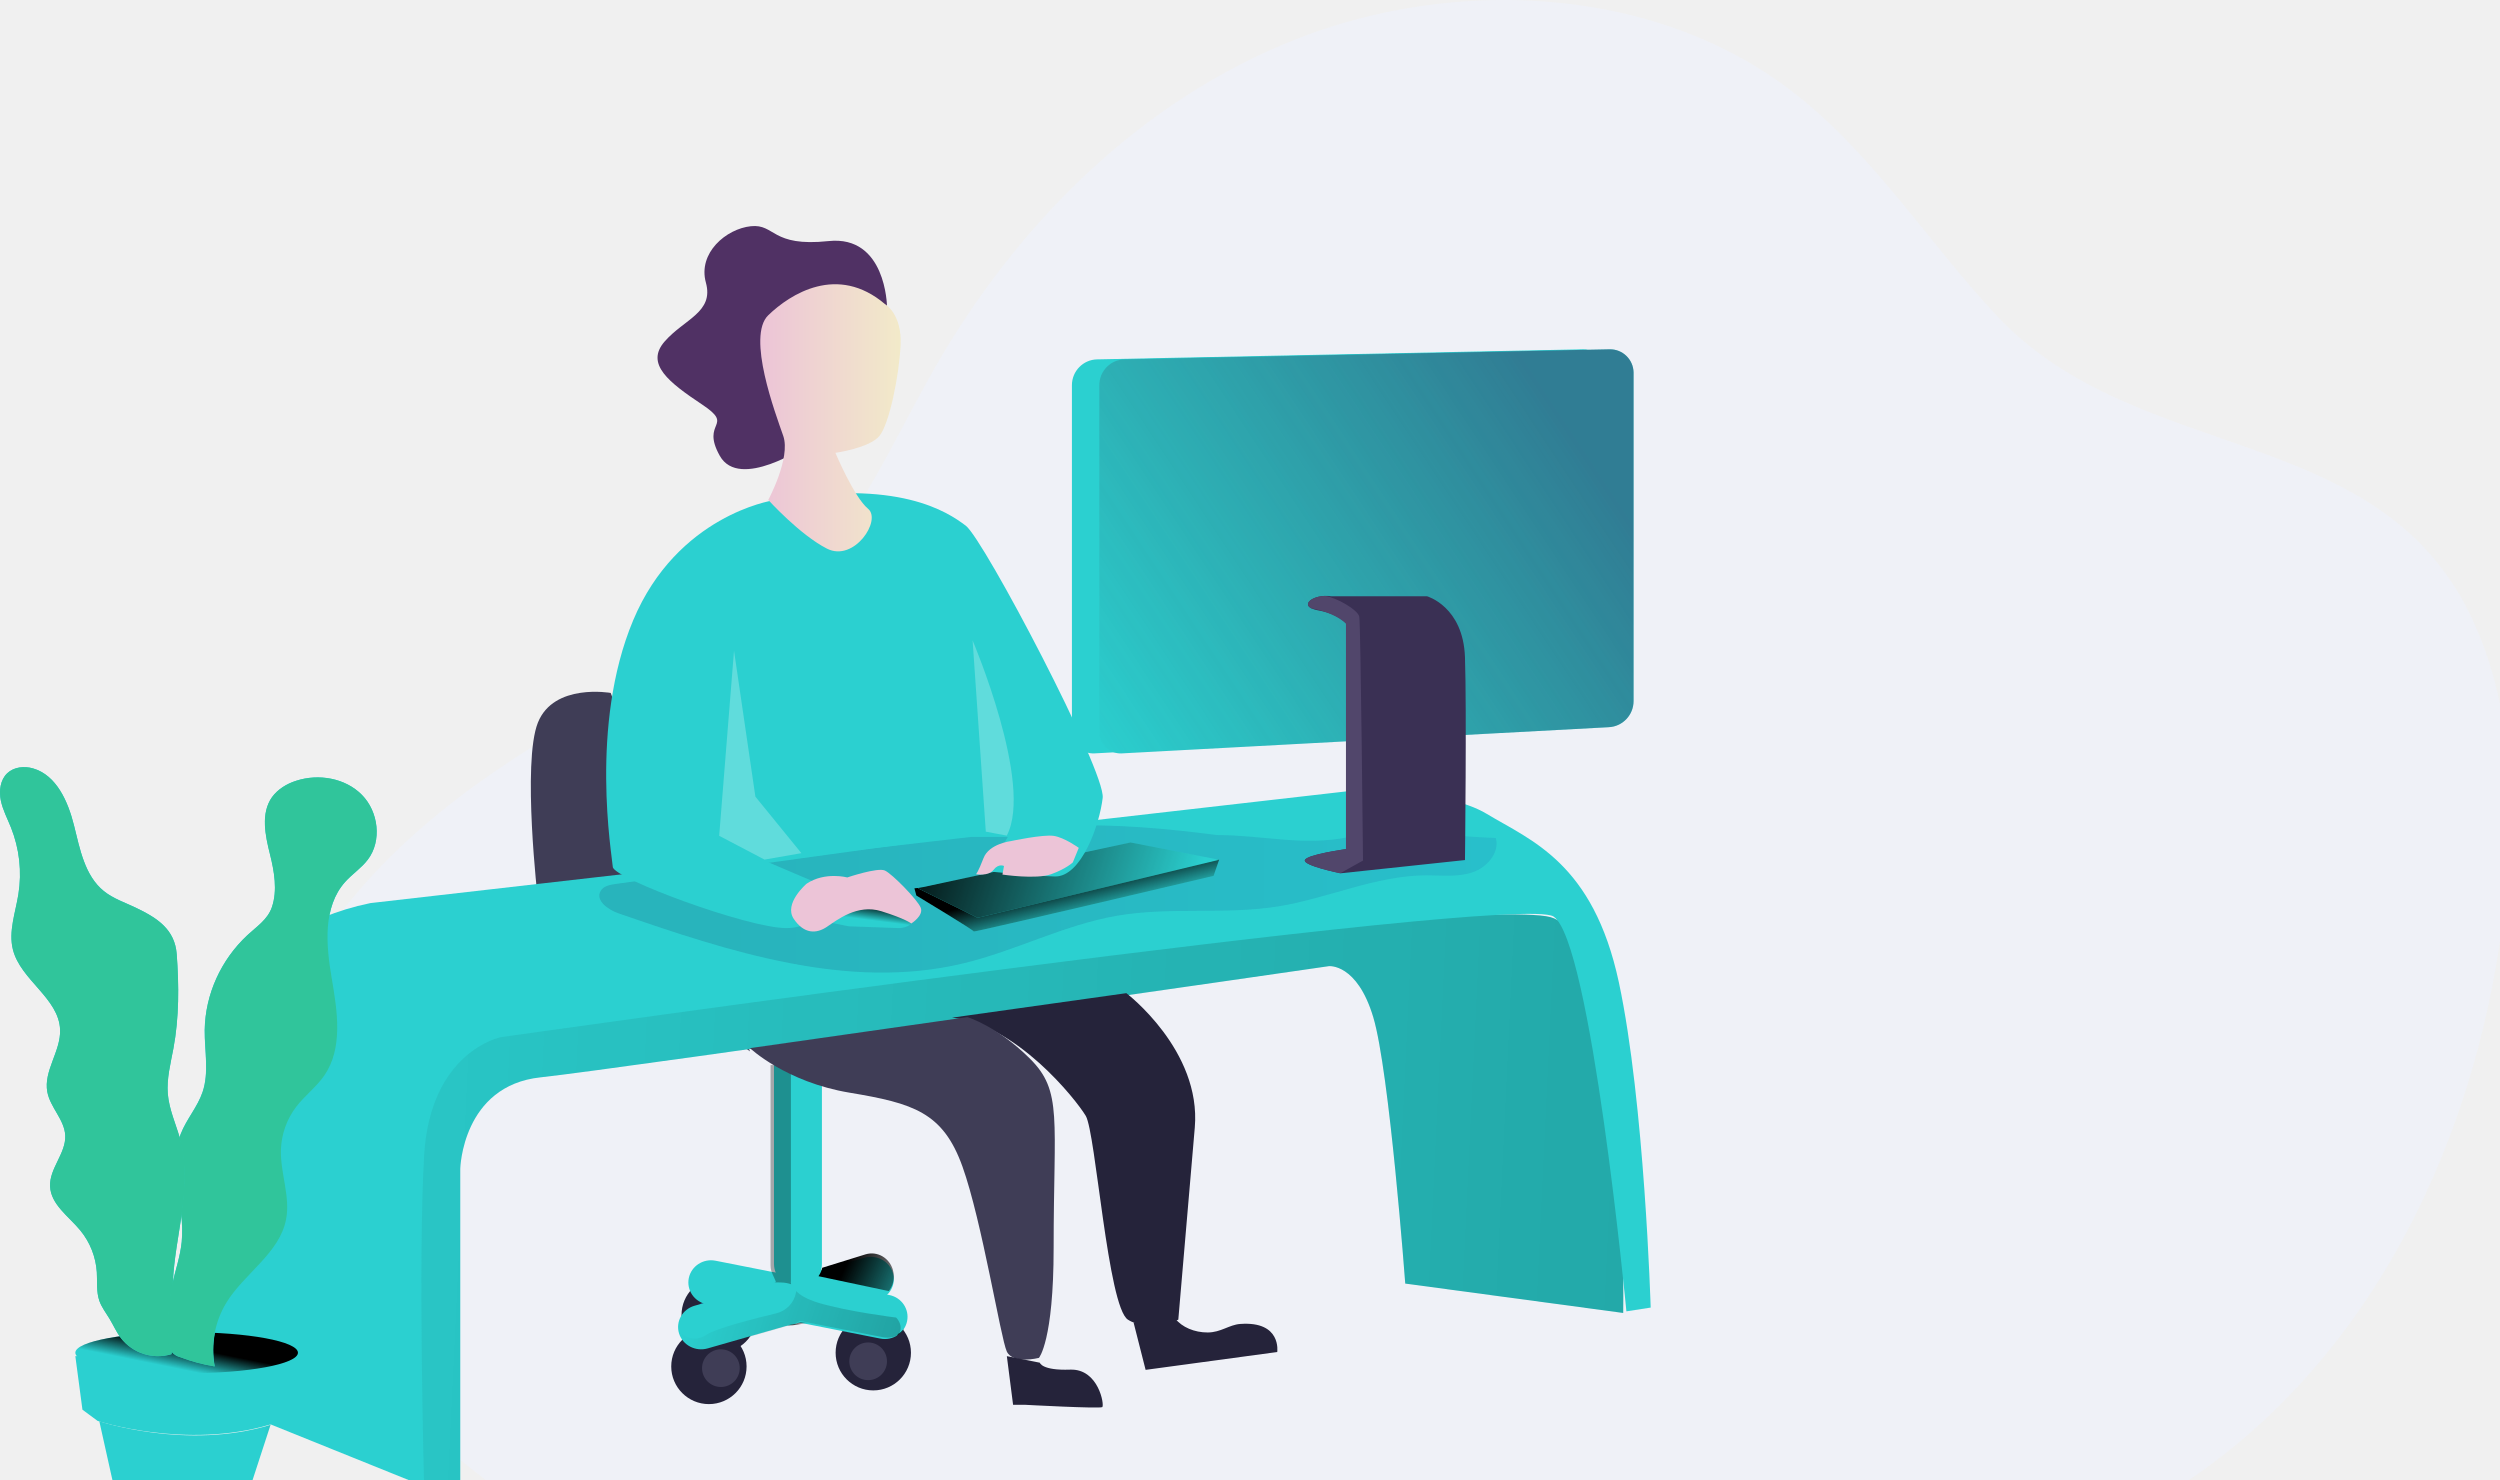
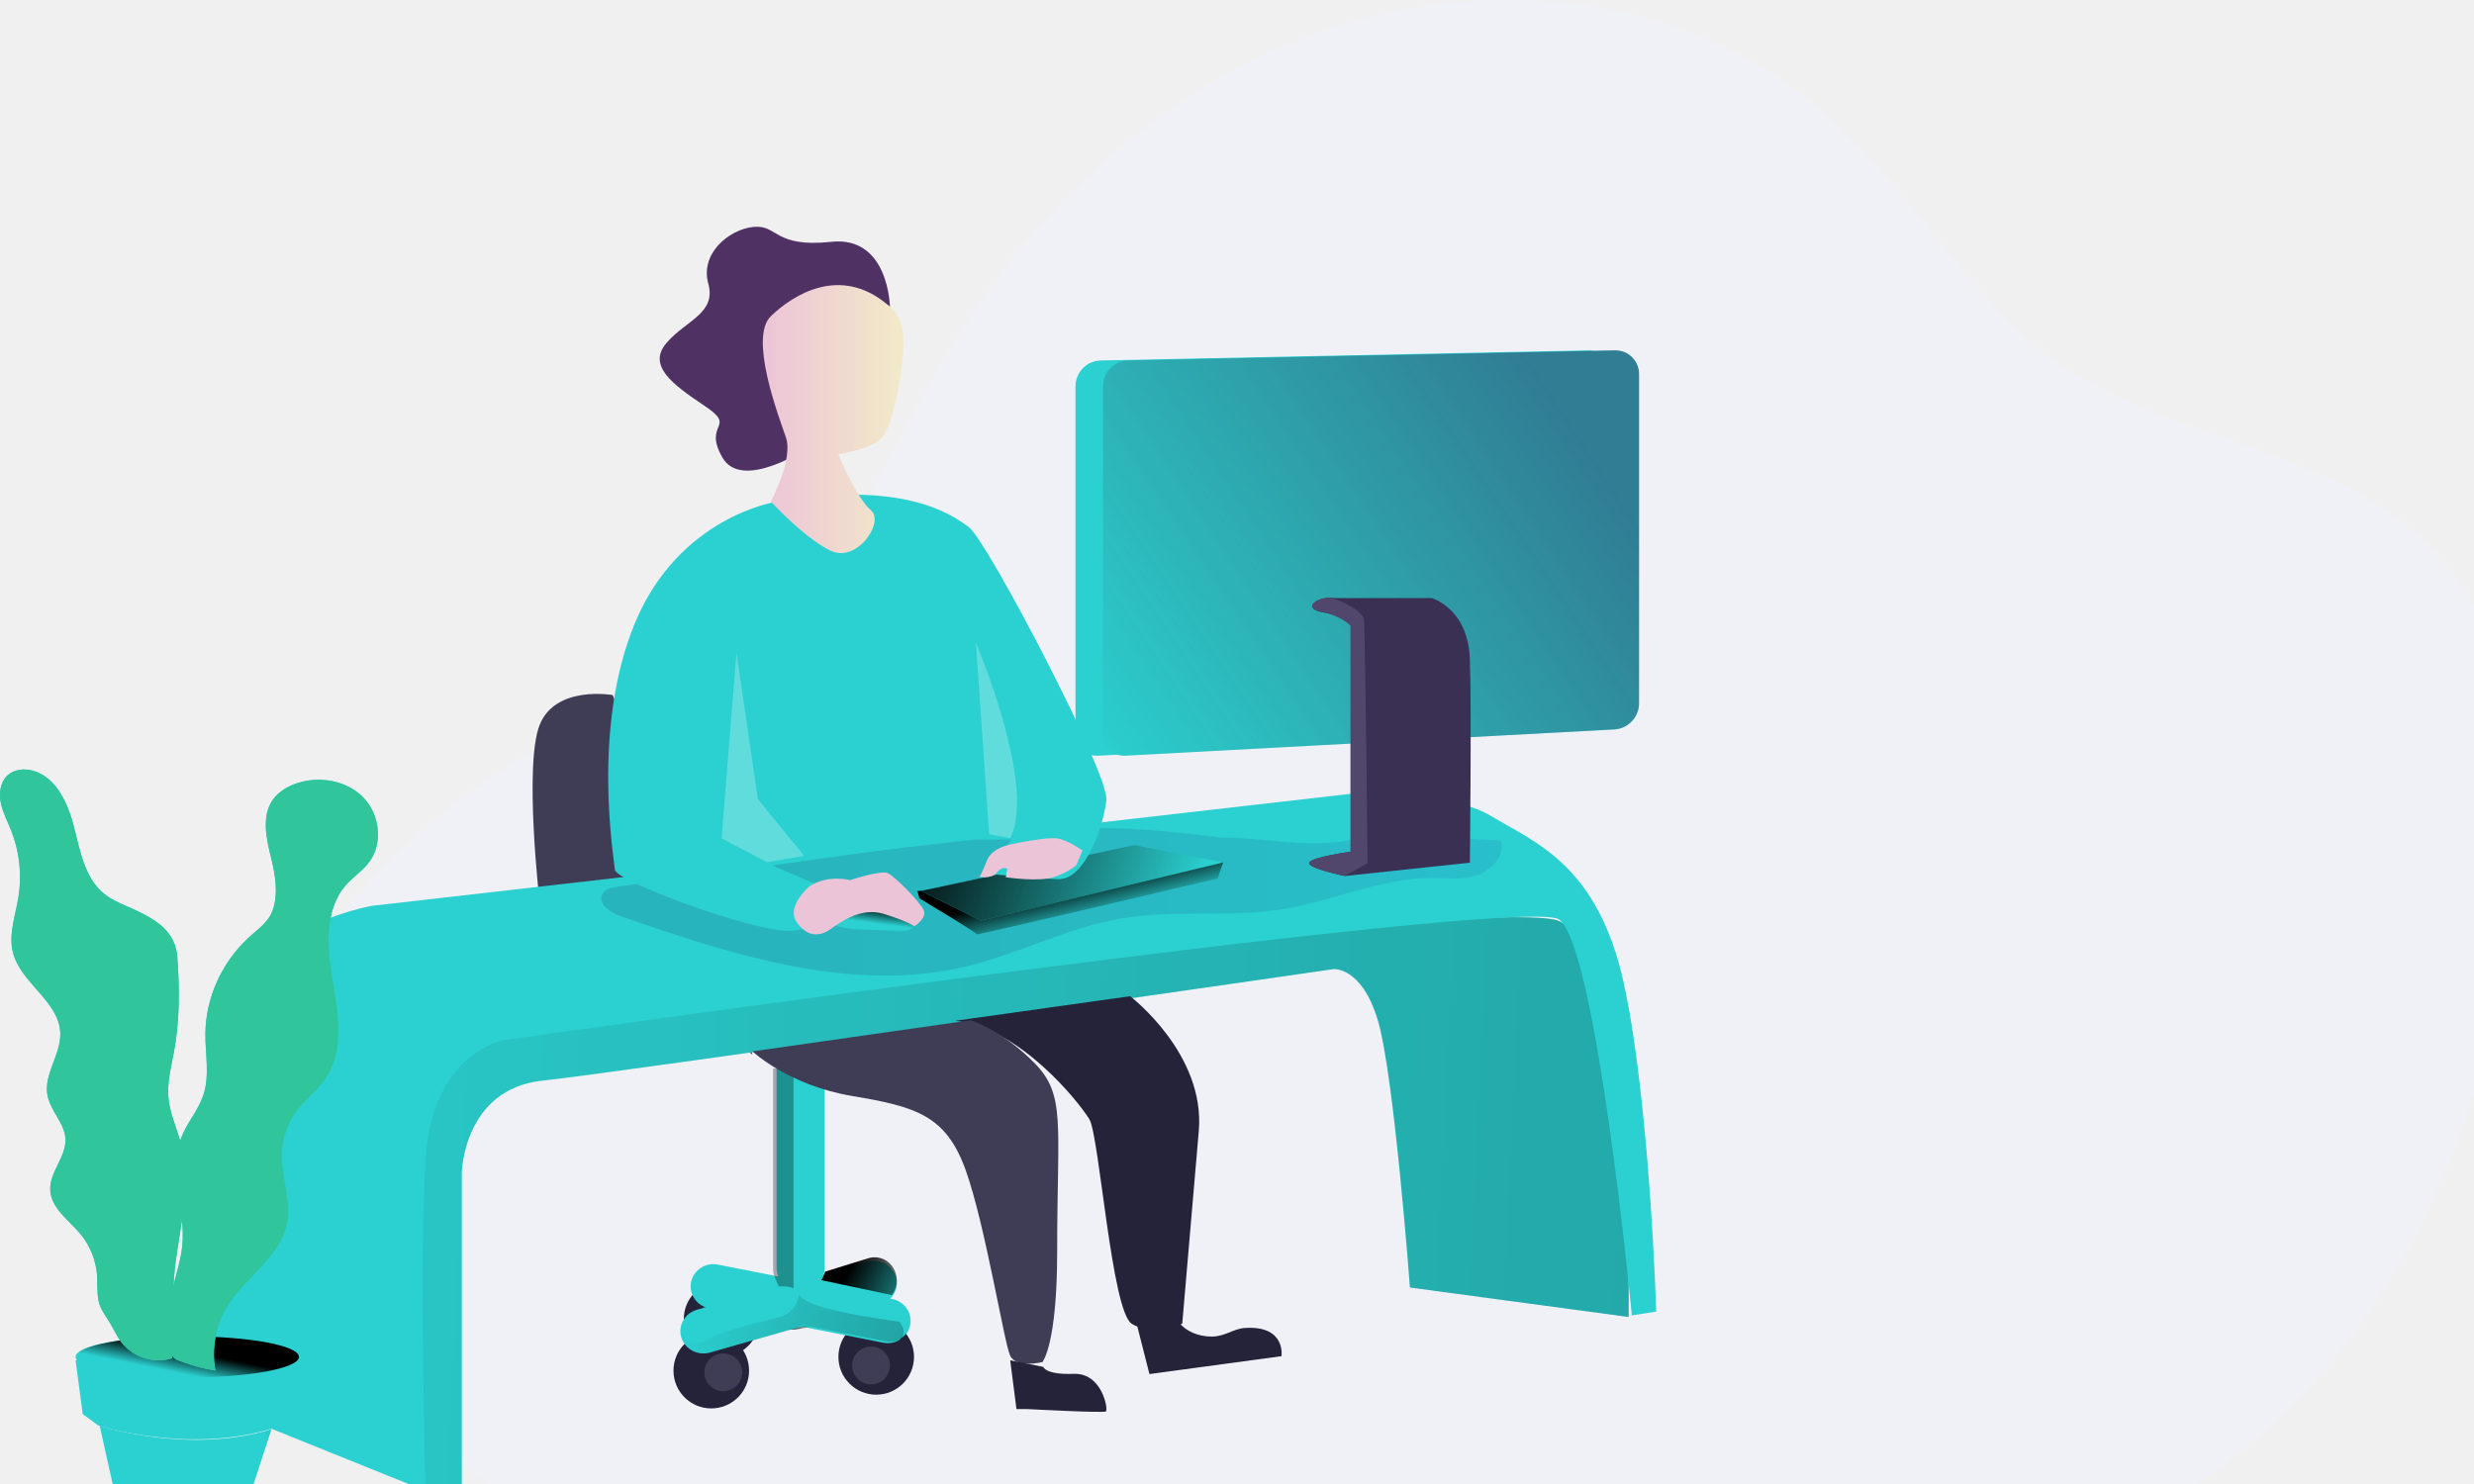
- <svg xmlns="http://www.w3.org/2000/svg" width="730" height="432">
+ <svg xmlns="http://www.w3.org/2000/svg" width="720" height="432">
  <defs>
    <linearGradient id="a" x1="0%" x2="100%" y1="50%" y2="50%">
      <stop offset="0%" stop-color="#183866" />
      <stop offset="100%" stop-color="#1A7FC1" />
    </linearGradient>
    <linearGradient id="b" x1="-.13%" x2="100%" y1="50.057%" y2="50.057%">
      <stop offset="0%" />
      <stop offset="99%" stop-opacity="0" />
    </linearGradient>
    <linearGradient id="c" x1="176.072%" x2="310.393%" y1="-566.037%" y2="-534.629%">
      <stop offset="0%" />
      <stop offset="99%" stop-opacity="0" />
    </linearGradient>
    <linearGradient id="d" x1="58.928%" x2="52.269%" y1="-257.998%" y2="-277.344%">
      <stop offset="0%" />
      <stop offset="99%" stop-opacity="0" />
    </linearGradient>
    <linearGradient id="e" x1="156.099%" x2="8.109%" y1="-63.273%" y2="-76.114%">
      <stop offset="0%" />
      <stop offset="99%" stop-opacity="0" />
    </linearGradient>
    <linearGradient id="f" x1="2361.044%" x2="2162.651%" y1="-16584.906%" y2="-16647.547%">
      <stop offset="0%" />
      <stop offset="99%" stop-opacity="0" />
    </linearGradient>
    <linearGradient id="g" x1="241.391%" x2="133.142%" y1="-426.052%" y2="-412.195%">
      <stop offset="0%" />
      <stop offset="99%" stop-opacity="0" />
    </linearGradient>
    <linearGradient id="h" x1="106.85%" x2="-35.821%" y1="22.502%" y2="19.27%">
      <stop offset="0%" />
      <stop offset="100%" stop-opacity="0" />
    </linearGradient>
    <linearGradient id="i" x1="14.169%" x2="114.168%" y1="-41.335%" y2="-41.335%">
      <stop offset="0%" stop-color="#183866" />
      <stop offset="100%" stop-color="#1A7FC1" />
    </linearGradient>
    <linearGradient id="j" x1="40.386%" x2="71.43%" y1="39.515%" y2="67.977%">
      <stop offset="0%" />
      <stop offset="99%" stop-opacity="0" />
    </linearGradient>
    <linearGradient id="k" x1="-12.531%" x2="93.689%" y1="44.923%" y2="53.42%">
      <stop offset="0%" />
      <stop offset="99%" stop-opacity="0" />
    </linearGradient>
    <linearGradient id="l" x1="53.702%" x2="43.721%" y1="42.271%" y2="80.595%">
      <stop offset="0%" />
      <stop offset="99%" stop-opacity="0" />
    </linearGradient>
    <linearGradient id="m" x1="190.926%" x2="102.154%" y1="-333.246%" y2="-335.028%">
      <stop offset="0%" />
      <stop offset="99%" stop-opacity="0" />
    </linearGradient>
    <linearGradient id="n" x1="168.578%" x2="111.53%" y1="-126.252%" y2="-126.942%">
      <stop offset="0%" />
      <stop offset="99%" stop-opacity="0" />
    </linearGradient>
    <linearGradient id="o" x1="56.989%" x2="28.128%" y1="43.618%" y2="69.958%">
      <stop offset="0%" />
      <stop offset="99%" stop-opacity="0" />
    </linearGradient>
    <linearGradient id="p" x1="58.095%" x2="57.212%" y1="-1473.571%" y2="-1370.204%">
      <stop offset="0%" />
      <stop offset="99%" stop-opacity="0" />
    </linearGradient>
    <linearGradient id="q" x1="-.04%" x2="99.996%" y1="49.993%" y2="49.993%">
      <stop offset="0%" stop-color="#ECC4D7" />
      <stop offset="42%" stop-color="#EFD4D1" />
      <stop offset="100%" stop-color="#F2EAC9" />
    </linearGradient>
    <linearGradient id="r" x1="99.032%" x2="199.03%" y1="-163.287%" y2="-163.287%">
      <stop offset="0%" stop-color="#ECC4D7" />
      <stop offset="42%" stop-color="#EFD4D1" />
      <stop offset="100%" stop-color="#F2EAC9" />
    </linearGradient>
    <linearGradient id="s" x1="124.306%" x2="224.306%" y1="-84.564%" y2="-84.564%">
      <stop offset="0%" stop-color="#ECC4D7" />
      <stop offset="42%" stop-color="#EFD4D1" />
      <stop offset="100%" stop-color="#F2EAC9" />
    </linearGradient>
    <linearGradient id="t" x1="128.89%" x2="24.06%" y1="100.36%" y2="153.095%">
      <stop offset="0%" stop-color="#362958" stop-opacity=".501" />
      <stop offset="100%" stop-color="#34313D" stop-opacity="0" />
    </linearGradient>
    <linearGradient id="u" x1="3990.942%" x2="3874.36%" y1="-34225.187%" y2="-34268.317%">
      <stop offset="0%" />
      <stop offset="99%" stop-opacity="0" />
    </linearGradient>
  </defs>
  <g fill="none" fill-rule="nonzero">
    <path fill="#EFF1F7" d="M583.08 92.214c-20.973-22.385-37.208-49.107-62.275-67.375-39.374-28.754-96.041-31.558-142.08-13.494-46.04 18.063-81.905 54.474-105.544 95.703-12.435 21.692-22.202 45.354-40.423 63.08-15.403 14.976-35.648 24.531-54.843 34.938-30.948 16.733-60.752 36.952-80.78 64.695-20.026 27.743-28.98 64.18-16.178 95.446 8.633 21.097 26.022 37.883 43.836 53.081 20.964 17.869 43.496 34.601 69.5 45.248 32.555 13.246 68.694 16.094 104.134 17.442 62.828 2.38 125.757.601 188.319-5.323 51.23-4.844 104.011-13.113 146.874-39.88 60.043-37.484 91-106.163 97.97-173.51 2.836-26.936 2.118-54.928-8.964-79.92-26.504-59.78-98.017-45.798-139.547-90.131z" />
    <path fill="#3F3D56" d="M178.317 202.334s-16.6-2.947-21.25 8.669c-4.65 11.616 0 51.733 0 51.733L219 307l-40.683-104.666z" />
    <path fill="#2BD0D0" d="M256.202 379.727l-24.555 7.008c-3.568 1.01-7.31-.952-8.372-4.386-1.047-3.438.987-7.046 4.55-8.069l24.522-7.014c3.565-1.01 7.307.947 8.372 4.379 1.058 3.433-.96 7.045-4.517 8.082z" />
    <circle cx="255" cy="395" r="11" fill="#25233A" />
    <circle cx="253.5" cy="397.5" r="5.5" fill="#3F3D56" />
    <circle cx="210" cy="384" r="11" fill="#25233A" />
    <path fill="url(#a)" d="M214 384.5a5.5 5.5 0 11-11 0 5.5 5.5 0 0111 0z" />
    <circle cx="207" cy="399" r="11" fill="#25233A" />
    <path fill="#3F3D56" d="M216 399.5a5.5 5.5 0 11-11 0 5.5 5.5 0 0111 0z" />
    <path fill="#2BD0D0" d="M257.085 390.874l-50.787-10.046c-3.574-.717-5.884-4.13-5.168-7.636.732-3.5 4.21-5.764 7.785-5.066l50.787 10.027c3.574.717 5.884 4.13 5.168 7.637-.723 3.507-4.204 5.781-7.785 5.084z" />
    <path fill="#2BD0D0" d="M226 310h14v59c0 3.866-3.133 7-6.997 7a6.999 6.999 0 01-6.996-7v-59H226z" />
    <path fill="#2BD0D0" d="M231.187 386.708l-24.537 7.025c-3.568 1.014-7.314-.949-8.375-4.388-1.047-3.44.987-7.05 4.548-8.074l24.537-7.005c3.564-1.01 7.304.948 8.368 4.381 1.039 3.435-.99 7.034-4.541 8.06z" />
    <path fill="url(#b)" d="M236 386.26l-3.125.551a12.89 12.89 0 01-2.875.172l1.305-.228a10.302 10.302 0 002.507-.755l2.188.26z" />
    <path fill="url(#c)" d="M261 372.738a6.914 6.914 0 01-1.46 4.262L239 372.65a7.113 7.113 0 001.098-2.462l12.654-3.923a6.201 6.201 0 014.913.579c1.5.867 2.609 2.324 3.083 4.048.164.6.249 1.222.252 1.846z" />
    <path fill="url(#d)" d="M225.22 371.103a5.776 5.776 0 01-.22-1.58V311h5.943v63.07c-.059.31-.04.627.057.93a9.278 9.278 0 00-2.845-.511c-.69-.04-1.385-.04-2.076 0l.425-.1c.262-.04-.94-2.091-1.283-3.286z" opacity=".31" />
    <path fill="url(#e)" d="M262.289 389.8c-.97.523-2.061.797-3.17.796a7.063 7.063 0 01-1.33-.13l-22.407-4.406-1.867-.363a6.54 6.54 0 01-2.133 1.055l-1.11.317-23.025 6.666c-3.514 1.007-7.202-.943-8.247-4.362 1.997 1.805 5.029 1.973 7.223.401 2.811-1.896 14.002-4.743 20.341-6.257 2.996-.698 5.288-3.05 5.848-6 .016-.173.042-.346.08-.517 1.056 1.113 2.997 2.362 6.505 3.423 8.64 2.589 22.667 4.304 22.667 4.304s2.532 2.42.625 5.073z" opacity=".31" />
    <path fill="url(#f)" d="M264 388a7.624 7.624 0 01-2 2 119.75 119.75 0 002-2z" />
    <path fill="url(#g)" d="M226.3 370.559a6.82 6.82 0 001.7 3.13c-.21.039-.425.092-.641.151L206.088 380c-3.271-.813-5.426-3.865-5.044-7.146.381-3.28 3.181-5.781 6.556-5.854a7.14 7.14 0 011.35.132l17.35 3.427z" />
    <path fill="#503164" d="M259 89.407s-.276-20.805-17.075-19.01c-16.8 1.793-15.511-5.095-22.687-4.339-7.175.757-15.51 7.786-13.117 16.468 2.395 8.682-6.332 10.623-12.064 17.21-5.733 6.587 1.349 11.976 11.006 18.416 9.657 6.44-.6 4.773 5.125 14.955 5.726 10.181 25.107-2.825 25.107-2.825L259 89.407z" />
    <path fill="#2BD0D0" d="M122.664 434.601l11.73.399v-93.745s.59-24.241 23.452-26.673c22.861-2.431 230.196-32.466 230.196-32.466s8.218-.87 12.951 14.901c4.733 15.771 9.34 77.787 9.34 77.787l63.64 8.577s1.68-109.55-21.302-115.595c-22.981-6.045-323.522 24.76-323.522 24.76s-22.29 116.352-6.485 142.055z" />
    <path fill="url(#h)" d="M122.664 434.601l11.73.399v-93.745s.59-24.241 23.452-26.673c22.861-2.431 230.196-32.466 230.196-32.466s8.218-.87 12.951 14.901c4.733 15.771 9.34 77.787 9.34 77.787l63.64 8.577s1.68-109.55-21.302-115.595c-22.981-6.045-323.522 24.76-323.522 24.76s-22.29 116.352-6.485 142.055z" opacity=".197" />
    <path fill="#2BD0D0" d="M62 303.784s5.744-31.756 46.144-40.079l285.183-32.643s27.996-1.16 40.804 6.587c12.808 7.746 31.088 14.168 38.583 49.223 7.495 35.056 9.286 94.942 9.286 94.942l-7.09 1.1s-10.348-108.44-21.312-115.306c-10.963-6.865-307.402 35.255-307.402 35.255s-20.561 4.088-22.352 34.532c-1.79 30.443 0 96.605 0 96.605L62 409.057V303.784z" />
    <path fill="url(#i)" d="M355.425 243.844c-14.762-1.9-29.644-3.276-44.519-2.72-11.18.433-22.286 1.966-33.372 3.493l-97.775 13.503c-1.66.23-3.55.603-4.38 2.044-1.592 2.752 2.15 5.464 5.182 6.512 32.51 11.256 67.243 22.656 100.708 14.63 15.3-3.669 29.511-11.288 45.03-13.935 15.518-2.647 31.448-.21 46.933-2.706 14.557-2.345 28.417-9.009 43.172-9.074 4.525 0 9.183.577 13.475-.839 4.293-1.415 8.088-5.739 6.9-10.05-13.853-.478-29.404-3.007-42.992-.262-13.449 2.712-24.894-.596-38.362-.596z" opacity=".19" />
    <path fill="#2BD0D0" d="M267 259.38l.57 2.114s16.881 10.173 16.775 10.501c-.106.328 70.024-16.24 70.024-16.24L356 251l-89 8.38z" />
    <path fill="url(#j)" d="M267 259.38l.57 2.114s16.881 10.173 16.775 10.501c-.106.328 70.024-16.24 70.024-16.24L356 251l-89 8.38z" />
    <path fill="#2BD0D0" d="M268 259.364L330.107 246 356 251.054 285.442 268z" />
    <path fill="url(#k)" d="M268 259.364L330.107 246 356 251.054 285.442 268z" />
    <path fill="#2BD0D0" d="M247.832 270.484l14.457.512s3.672.228 4.62-2.717c.95-2.945-5.89-9.16-6.622-9.277-.733-.118-19.76 5.22-17.017 10.556l4.562.926z" />
    <path fill="url(#l)" d="M247.832 270.484l14.457.512s3.672.228 4.62-2.717c.95-2.945-5.89-9.16-6.622-9.277-.733-.118-19.76 5.22-17.017 10.556l4.562.926z" />
    <path fill="#2BD0D0" d="M79 416.056l-7.058 21.677c-20.473 7.351-37.88 0-37.88 0L29 415s25.535 8.56 50 1.056z" />
    <path fill="url(#m)" d="M79 416.056l-7.058 21.677c-20.473 7.351-37.88 0-37.88 0L29 415s25.535 8.56 50 1.056z" />
    <path fill="#2BD0D0" d="M87 396l-2.284 16.943-5.786 3.008c-24.648 7.42-50.415-1.038-50.415-1.038l-4.443-3.283L22 396h65z" />
    <path fill="url(#n)" d="M87 396l-2.284 16.943-5.786 3.008c-24.648 7.42-50.415-1.038-50.415-1.038l-4.443-3.283L22 396h65z" />
    <ellipse cx="54.5" cy="395" fill="#2BD0D0" rx="32.5" ry="6" />
    <ellipse cx="54.5" cy="395" fill="url(#o)" rx="32.5" ry="6" />
    <path fill="#2BD0D0" d="M39.641 265.03c-3.182-1.515-6.603-2.658-9.356-4.87-5.547-4.5-6.953-12.248-8.69-19.198-1.736-6.951-5.097-14.593-11.944-16.587-2.562-.737-5.567-.445-7.515 1.39-2.053 1.933-2.47 5.11-1.908 7.914.561 2.804 1.928 5.316 2.985 7.974a36.878 36.878 0 012.172 19.477c-.865 5.389-2.932 10.851-1.605 16.134 2.252 8.964 13.47 14.22 13.78 23.457.212 6.233-4.885 12.001-3.73 18.135.852 4.538 5.005 8.08 5.23 12.692.25 5.23-4.662 9.655-4.424 14.885.237 5.23 5.427 8.725 8.815 12.839a21.453 21.453 0 014.827 12.193c.178 2.791-.179 5.682.726 8.327.66 1.933 1.98 3.575 3.004 5.316 1.13 1.88 1.981 3.914 3.341 5.655a13.696 13.696 0 0014.725 4.651c1.05-6.95.132-14.04.423-21.065.574-13.609 5.691-27.324 2.416-40.535-1.201-4.844-3.512-9.443-3.922-14.413-.363-4.44.812-8.838 1.631-13.217 1.69-9.044 1.664-18.394.97-27.538-.547-7.256-5.618-10.599-11.95-13.616z" />
    <path fill="#2BD0D0" d="M59.752 300.767c-.053 6.062 1.33 12.33-.612 18.085-1.47 4.362-4.702 7.934-6.371 12.223-3.85 9.899 1.33 21 .273 31.57-.44 4.354-1.936 8.537-2.88 12.813a51.236 51.236 0 00-.851 16.485 4.17 4.17 0 003.325 4.342A51.942 51.942 0 0062.711 399a26.638 26.638 0 013.445-18.59c5.274-8.63 15.522-14.446 17.43-24.359 1.29-6.712-1.715-13.524-1.502-20.355a21.886 21.886 0 014.482-12.548c2.48-3.227 5.839-5.723 8.147-9.07 5.546-8.066 3.817-18.848 2.168-28.494-1.65-9.647-2.607-20.748 3.91-28.057 2.062-2.31 4.748-4.044 6.617-6.513 4.163-5.504 3.112-13.983-1.73-18.902-4.84-4.92-12.635-6.28-19.218-4.116a13.86 13.86 0 00-7.01 4.76c-3.325 4.714-1.995 11.154-.585 16.757 1.23 4.867 2.221 10.483.539 15.39-1.257 3.651-4.443 5.63-7.15 8.172a38.903 38.903 0 00-12.502 27.692z" />
    <path fill="#30C59B" d="M53.062 354.522c-.938 6.593-2.292 13.239-2.57 19.851v.665a1.757 1.757 0 01-.111.479 51.684 51.684 0 00-.866 16.501c.036.893.261 1.768.66 2.566-.032.279-.072.551-.111.83a13.702 13.702 0 01-14.73-4.652c-1.32-1.741-2.213-3.775-3.342-5.655-1.057-1.748-2.345-3.39-3.005-5.317-.905-2.659-.549-5.536-.727-8.327a21.453 21.453 0 00-4.828-12.196c-3.389-4.087-8.587-7.516-8.818-12.833-.231-5.317 4.676-9.656 4.425-14.887-.224-4.612-4.379-8.154-5.23-12.693-1.157-6.135 3.962-11.903 3.731-18.137-.31-9.238-11.532-14.495-13.785-23.46-1.32-5.284.74-10.747 1.605-16.136a36.876 36.876 0 00-2.146-19.46c-1.057-2.658-2.424-5.163-2.986-7.975-.561-2.81-.145-5.981 1.909-7.922 1.982-1.834 4.954-2.126 7.517-1.389 6.856 1.994 10.204 9.664 11.948 16.615 1.744 6.952 3.144 14.694 8.692 19.2 2.742 2.227 6.176 3.356 9.36 4.872 6.34 3.017 11.413 6.36 11.955 13.55.66 9.145.72 18.496-.97 27.541-.82 4.38-1.982 8.78-1.632 13.219.35 4.44 2.272 8.64 3.527 12.946.139.485.277.977.396 1.469 1.665 6.839 1.13 13.757.132 20.735z" />
    <path fill="url(#p)" d="M49.718 394a7.789 7.789 0 01-.502-2.488c-.43-5.36-.216-10.78.637-16.047.023-.155.052-.31.08-.465-.171 6.346.374 12.744-.215 19z" />
    <path fill="#30C59B" d="M107.393 251.014c-1.871 2.47-4.562 4.202-6.627 6.513-6.527 7.303-5.568 18.41-3.916 28.057 1.651 9.646 3.383 20.428-2.172 28.495-2.31 3.32-5.674 5.842-8.159 9.069a21.865 21.865 0 00-4.49 12.548c-.212 6.831 2.798 13.643 1.506 20.355-1.911 9.913-12.175 15.742-17.457 24.36A26.644 26.644 0 0062.654 399a51.824 51.824 0 01-10.064-2.715 5.425 5.425 0 01-2.344-1.415 2.503 2.503 0 01-.247-.345 6.232 6.232 0 01-.699-2.55c-.599-5.506-.3-11.073.886-16.484.033-.16.073-.319.113-.478.946-4.11 2.345-8.14 2.771-12.336a39.84 39.84 0 00-.16-8.166c1.006-6.971 1.545-13.882-.153-20.668-.12-.49-.26-.982-.4-1.467.127-.425.273-.85.44-1.268 1.672-4.289 4.909-7.86 6.38-12.223 1.939-5.756.56-12.023.613-18.085.087-10.47 4.823-20.58 12.429-27.725 2.71-2.542 5.901-4.52 7.16-8.172 1.685-4.907.666-10.523-.54-15.39-1.418-5.603-2.764-12.043.587-16.757 1.665-2.337 4.29-3.857 7.02-4.76 6.567-2.165 14.407-.804 19.249 4.116 4.842 4.92 5.868 13.43 1.698 18.902z" />
    <path fill="#2BD0D0" d="M225.573 146.146s-27.817 4.3-40.684 34.977c-12.867 30.677-6.176 68.683-5.951 72.027.225 3.344 39.428 17.85 50.635 17.85 11.208 0 13.542-11.229 13.542-11.229l-19.803-8.433 60.17-6.949h10.804l-5.951 10.032s11.743 1.23 19.592 1.511c7.848.281 13.178-15.24 14.057-22.959.88-7.717-34.667-75.458-39.977-79.47-5.31-4.013-19.717-13.817-56.434-7.357z" />
    <path fill="url(#q)" d="M258.392 88.776s5.032 2.83 4.58 11.985c-.453 9.155-3.29 22.932-6.153 26.5-2.864 3.57-12.88 4.968-12.88 4.968s5.464 12.977 9.53 16.326c4.066 3.349-4.086 15.687-12.015 11.639-7.928-4.049-17.12-14.216-17.12-14.216s6.612-12.245 4.376-18.69c-2.235-6.445-10.772-29.064-4.376-35.242 6.396-6.18 20.186-15.035 34.058-3.27z" />
    <path fill="#FFF" opacity=".25" d="M214.334 190L210 244.055 223.238 251 234 249.122l-13.428-16.504zM284 187s17.909 42.077 9.97 57l-6.116-1.16L284 187z" />
    <path fill="url(#r)" d="M235.522 258.045s-6.766 5.775-3.746 10.267c3.02 4.491 6.625 4.363 9.631 2.355 3.006-2.009 8.911-6.776 15.946-4.588 7.035 2.188 8.744 3.58 8.744 3.58s3.705-2.316 2.744-4.639c-.962-2.323-8.32-9.85-10.452-10.825-2.132-.975-10.983 2.021-10.983 2.021s-6.503-1.758-11.884 1.83z" />
    <path fill="url(#s)" d="M295.191 245.598s-6.385.759-7.998 4.957c-1.613 4.198-2.193 4.71-2.193 4.71s3.606.69 5.106-1.264 3.059-1.133 3.059-1.133l-.447 2.507s9.798 1.477 14.224-.11c4.425-1.589 6.325-3.453 6.325-3.453l1.733-4.24s-4.18-3.03-7.332-3.5c-3.152-.47-12.477 1.526-12.477 1.526z" />
    <path fill="#25233A" d="M328.893 290s21.934 16.687 19.984 39.259c-1.949 22.572-4.813 56.087-4.813 56.087s-8.846 3.722-14.707 0c-5.862-3.722-9.411-54.65-12.315-59.513-2.904-4.864-20.375-26.79-39.042-28.679L328.893 290z" />
    <path fill="#3F3D56" d="M219 306.058s10.444 9.895 29.062 13.002c18.619 3.107 27.297 5.7 32.987 21.605 5.69 15.905 11.148 50.137 12.935 53.963 1.786 3.826 9.382 1.874 9.382 1.874s4.296-4.895 4.296-32.114c0-37.946 2.655-45.724-6.913-55.256-9.568-9.533-18.272-12.132-18.272-12.132L219 306.058z" />
    <path fill="#25233A" d="M294 396l1.82 14.197h3.408s21.948 1.187 22.636.675c.688-.513-1.057-11.243-9.372-10.94-8.316.304-8.861-2.023-8.861-2.023L294 396zm37-9.844L334.518 400l38.437-5.212s1.353-9.093-10.823-8.191c-3.214.234-5.608 2.465-9.471 2.485-3.863.02-7.563-1.543-9.511-4.082L331 386.156z" />
    <path fill="#2BD0D0" d="M461.804 212.337l-142.243 7.654c-3.44.181-6.376-2.47-6.561-5.926V112.473c.003-4.101 3.267-7.448 7.348-7.535l141.661-2.937a6.835 6.835 0 014.886 1.917 6.898 6.898 0 012.105 4.827v95.971c-.005 4.056-3.164 7.402-7.196 7.621z" />
    <path fill="#2BD0D0" d="M469.804 212.337l-142.25 7.655c-3.44.177-6.372-2.478-6.554-5.934V112.473c-.004-4.102 3.26-7.452 7.342-7.535l141.68-2.937c3.777-.07 6.898 2.943 6.978 6.738v95.977c-.005 4.057-3.164 7.403-7.196 7.621z" />
    <path fill="url(#t)" d="M469.804 212.337l-142.25 7.655c-3.44.177-6.372-2.478-6.554-5.934V112.473c-.004-4.102 3.26-7.452 7.342-7.535l141.68-2.937c3.777-.07 6.898 2.943 6.978 6.738v95.977c-.005 4.057-3.164 7.403-7.196 7.621z" />
    <path fill="#3A3054" d="M427.773 251.138L391.478 255s-11.053-2.23-10.455-3.862c.599-1.633 12.156-3.205 12.156-3.205v-65.804c-.1-.146-1.621-2.084-5.789-3.319-.807-.239-1.628-.43-2.459-.57a7.252 7.252 0 01-2.06-.624c-2.479-1.28.26-3.51 4.107-3.61a9.625 9.625 0 011.802.106h27.913s10.568 2.973 11.08 17.811c.511 14.839 0 59.215 0 59.215z" />
    <path fill="#51466B" d="M398 251.277L391.322 255s-10.888-2.23-10.299-3.863c.59-1.632 11.995-3.205 11.995-3.205v-65.809c-.138-.152-1.807-1.898-5.703-3.318a28.64 28.64 0 00-4.452-1.195c-2.442-1.28.255-3.51 4.046-3.61 3.228.445 9.585 4.028 9.998 6.073.412 2.044 1.093 71.204 1.093 71.204z" />
    <path fill="url(#u)" d="M263 389c-.881 1.001-1.29 1.37-.77.547.27-.159.527-.342.77-.547z" />
  </g>
</svg>
